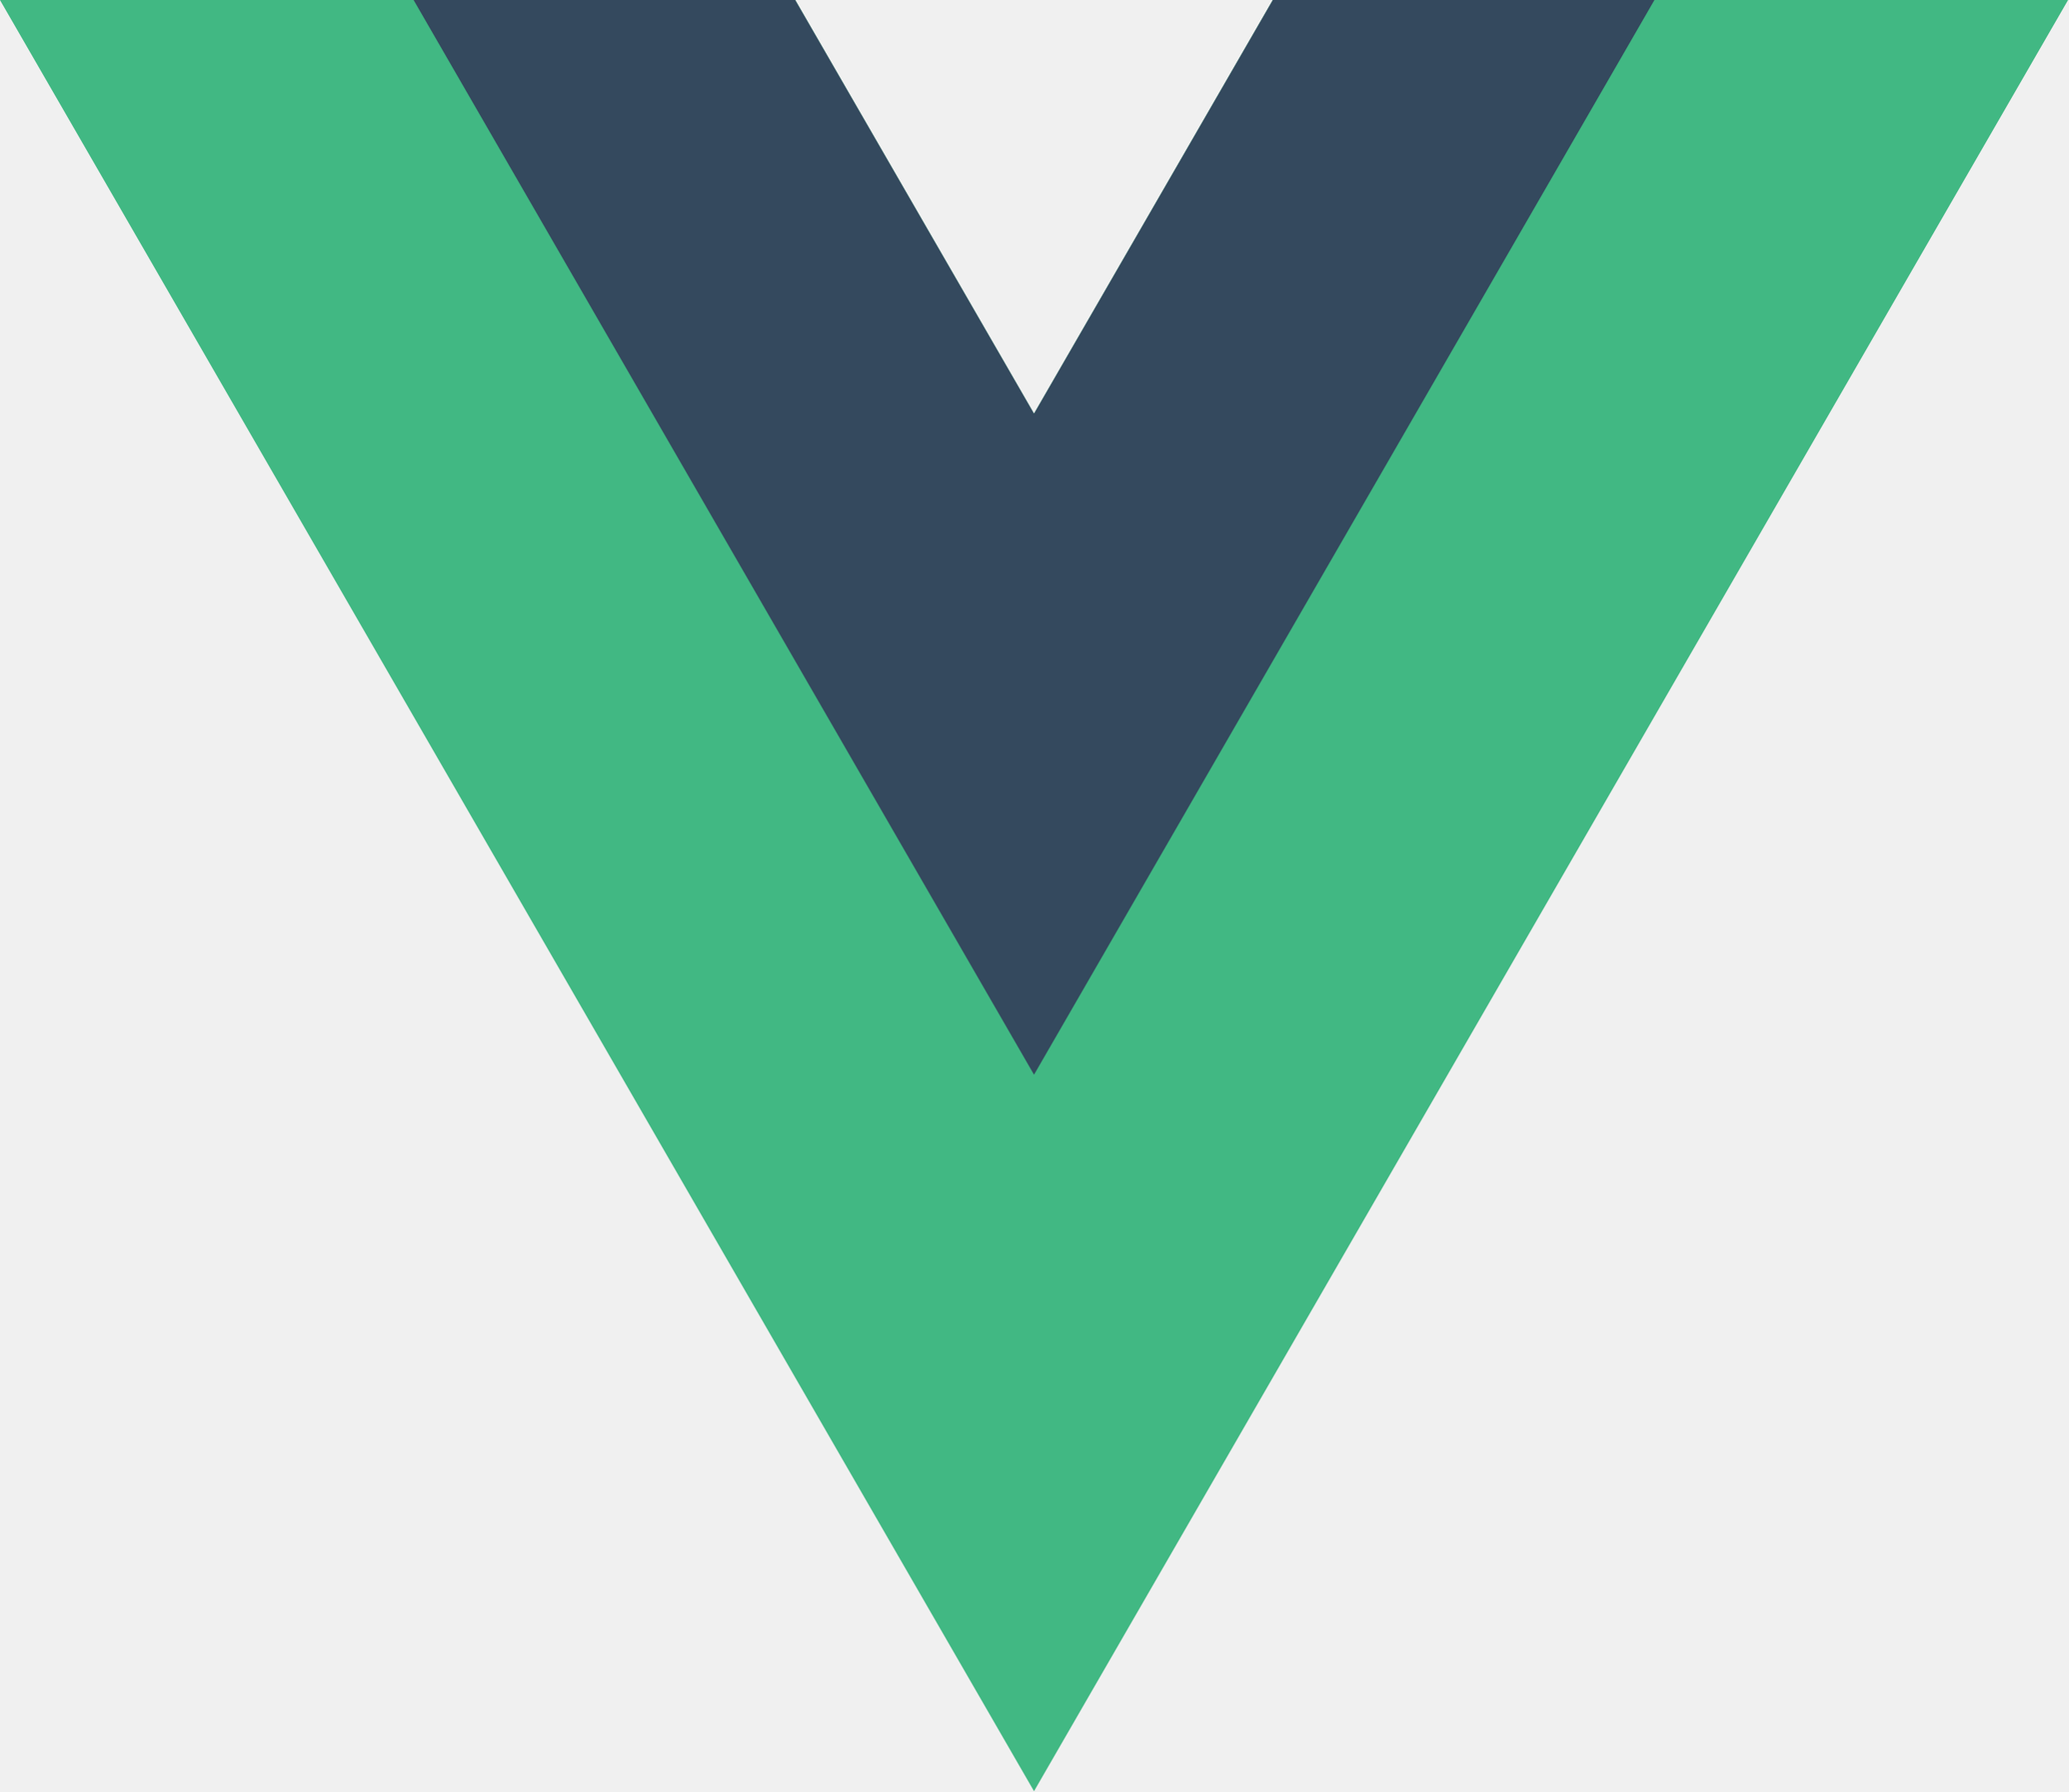
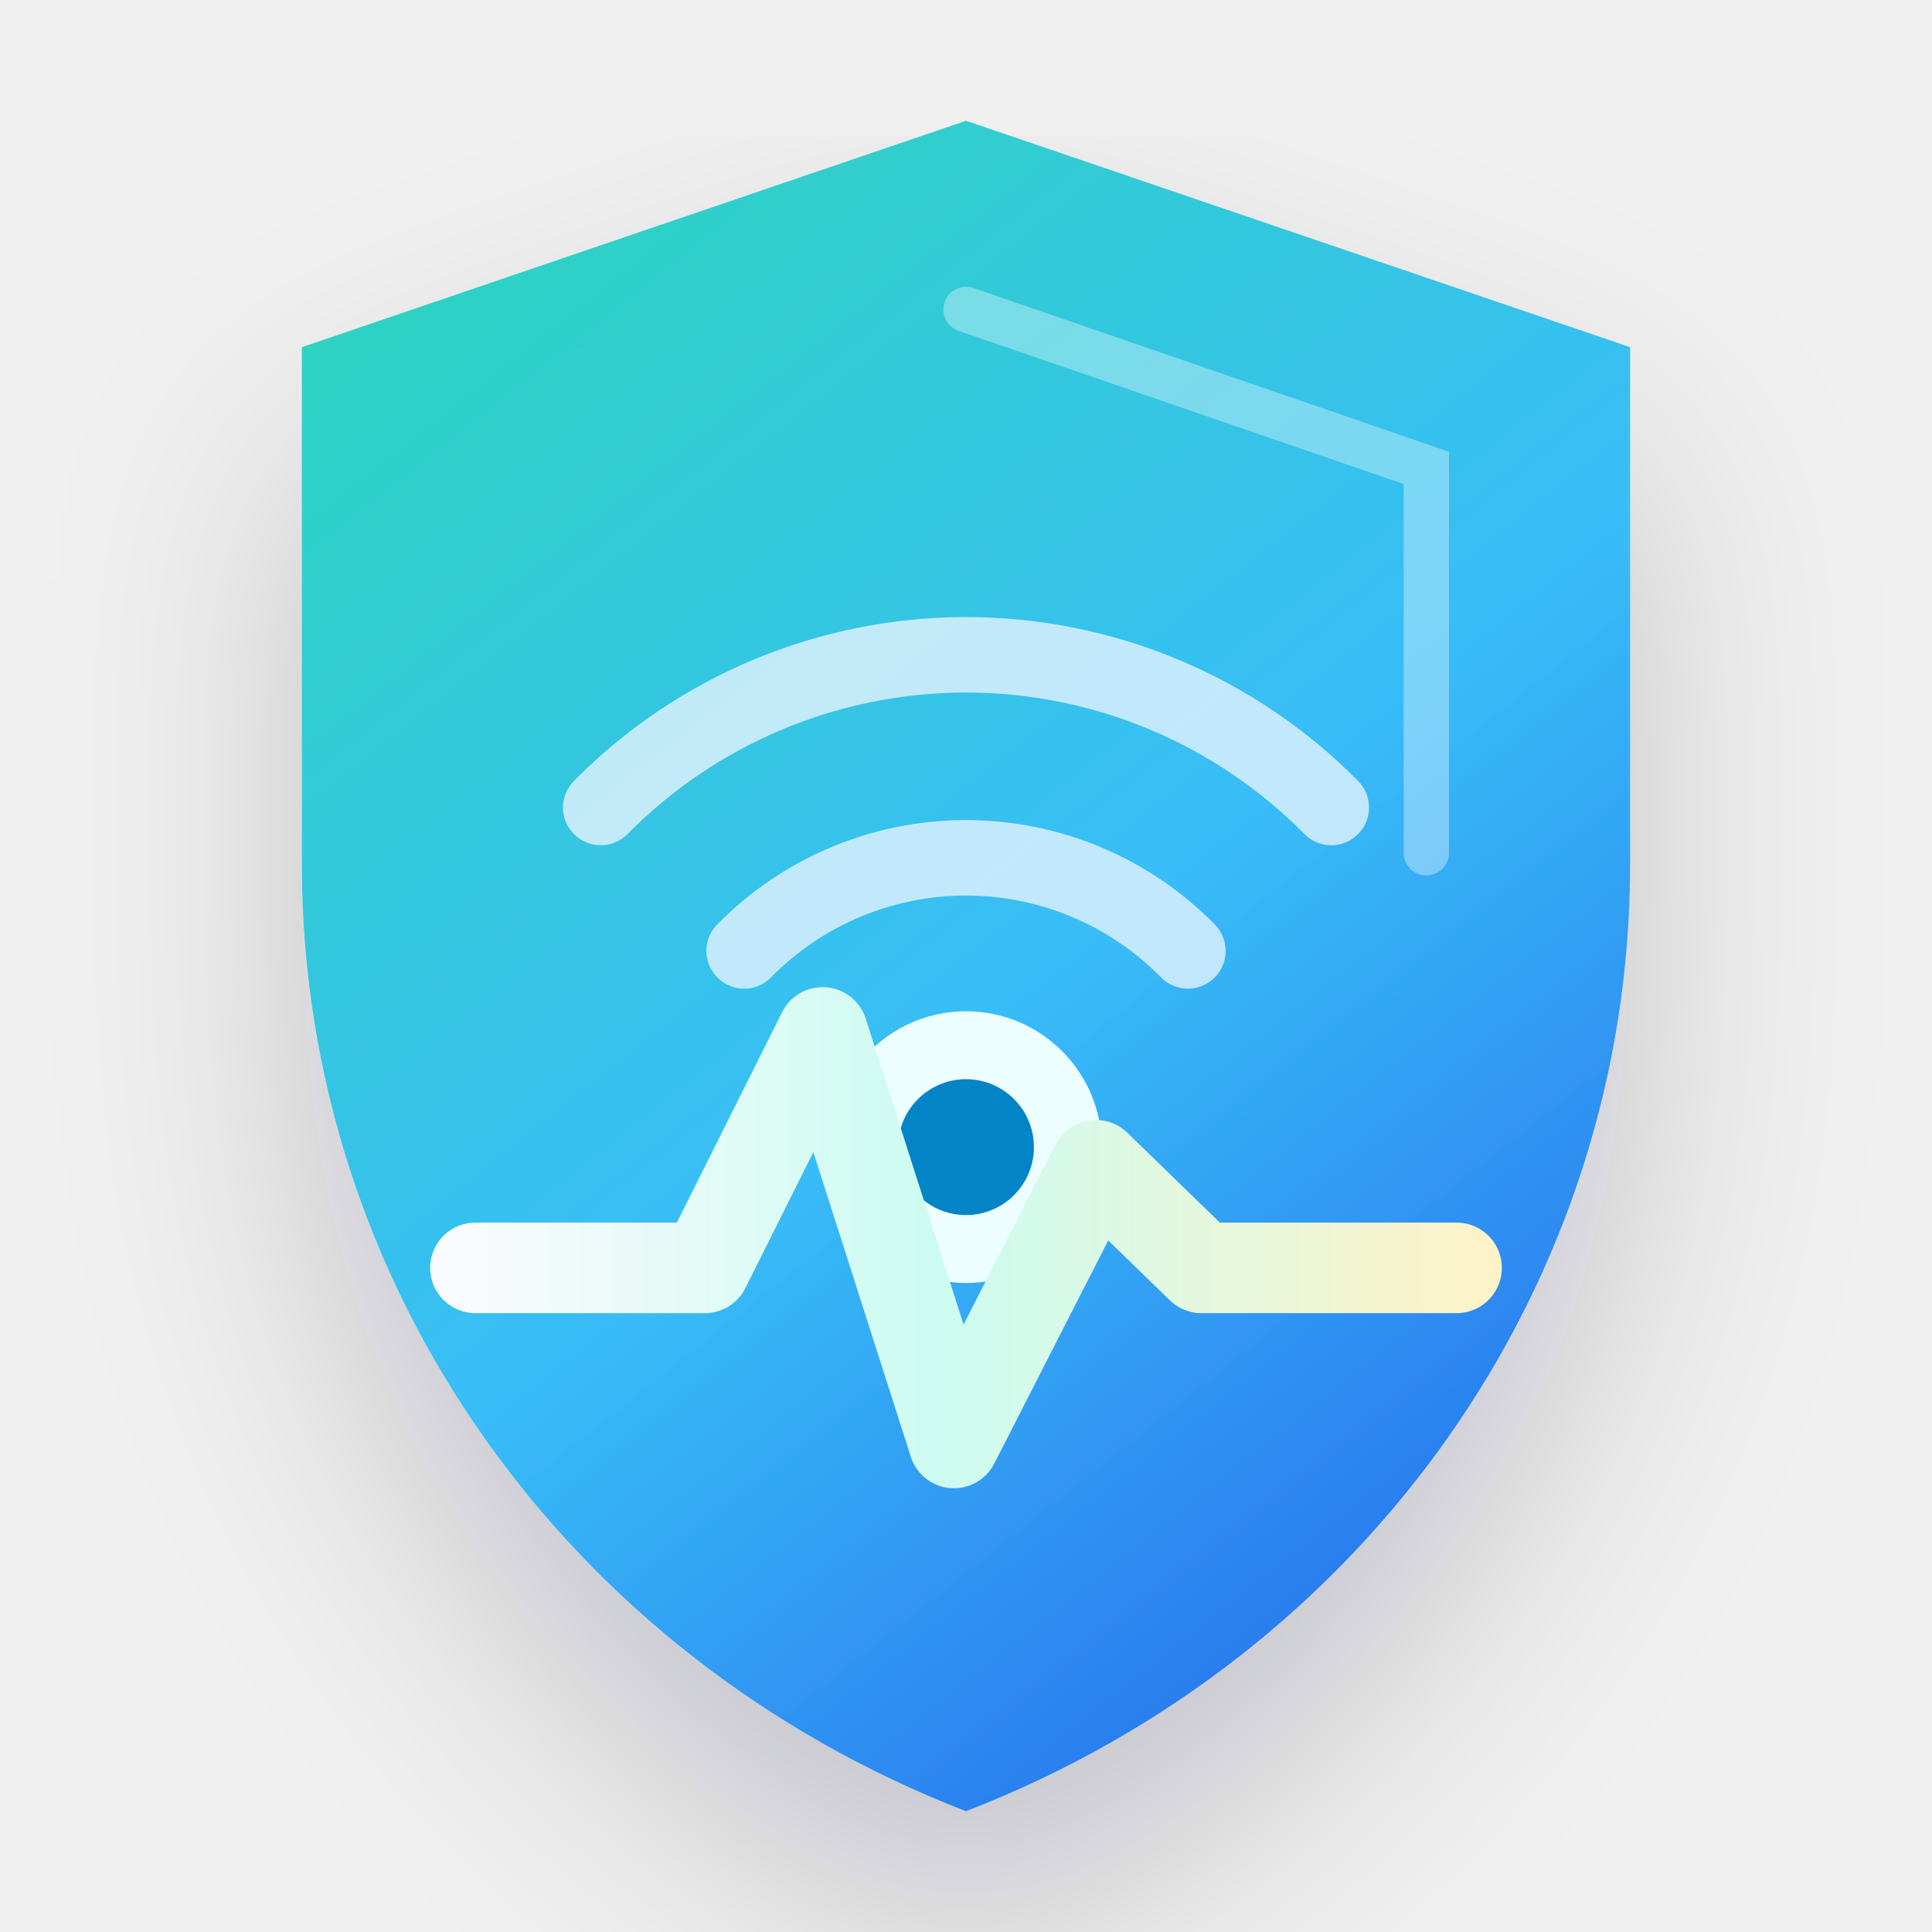
- <svg xmlns="http://www.w3.org/2000/svg" viewBox="0 0 261.76 226.69">
-   <path d="M161.096.001l-30.225 52.351L100.647.001H-.005l130.877 226.688L261.749.001z" fill="#41b883" />
-   <path d="M161.096.001l-30.225 52.351L100.647.001H52.346l78.526 136.01L209.398.001z" fill="#34495e" />
+ <svg xmlns="http://www.w3.org/2000/svg" viewBox="0 0 128 128" role="img" aria-label="Radar Care logo">
+   <defs>
+     <linearGradient id="shield" x1="24" y1="15" x2="104" y2="116" gradientUnits="userSpaceOnUse">
+       <stop offset="0" stop-color="#2dd4bf" />
+       <stop offset=".52" stop-color="#38bdf8" />
+       <stop offset="1" stop-color="#2563eb" />
+     </linearGradient>
+     <linearGradient id="pulse" x1="32" y1="66" x2="99" y2="66" gradientUnits="userSpaceOnUse">
+       <stop offset="0" stop-color="#f8fafc" />
+       <stop offset=".45" stop-color="#ccfbf1" />
+       <stop offset="1" stop-color="#fef3c7" />
+     </linearGradient>
+     <filter id="softShadow" x="-30%" y="-20%" width="160%" height="160%">
+       <feDropShadow dx="0" dy="9" stdDeviation="8" flood-color="#0f172a" flood-opacity=".18" />
+     </filter>
+   </defs>
+   <path fill="url(#shield)" filter="url(#softShadow)" d="M64 8 108 23v34.3c0 27.7-17.4 52.4-44 62.7-26.6-10.3-44-35-44-62.7V23L64 8Z" />
+   <path fill="none" stroke="#e0f2fe" stroke-linecap="round" stroke-width="5" d="M39.8 53.5a34 34 0 0 1 48.4 0M49.3 63a20.6 20.6 0 0 1 29.4 0" opacity=".82" />
+   <circle cx="64" cy="76" r="9" fill="#ecfeff" />
+   <circle cx="64" cy="76" r="4.5" fill="#0284c7" />
+   <path fill="none" stroke="url(#pulse)" stroke-linecap="round" stroke-linejoin="round" stroke-width="6" d="M31.5 84h15.2l7.8-15.6 8.7 27.2 9.4-18.4 7 6.8h16.9" />
+   <path fill="none" stroke="#ffffff" stroke-linecap="round" stroke-width="3" d="M64 20.5 94.5 31v25.5" opacity=".35" />
</svg>
